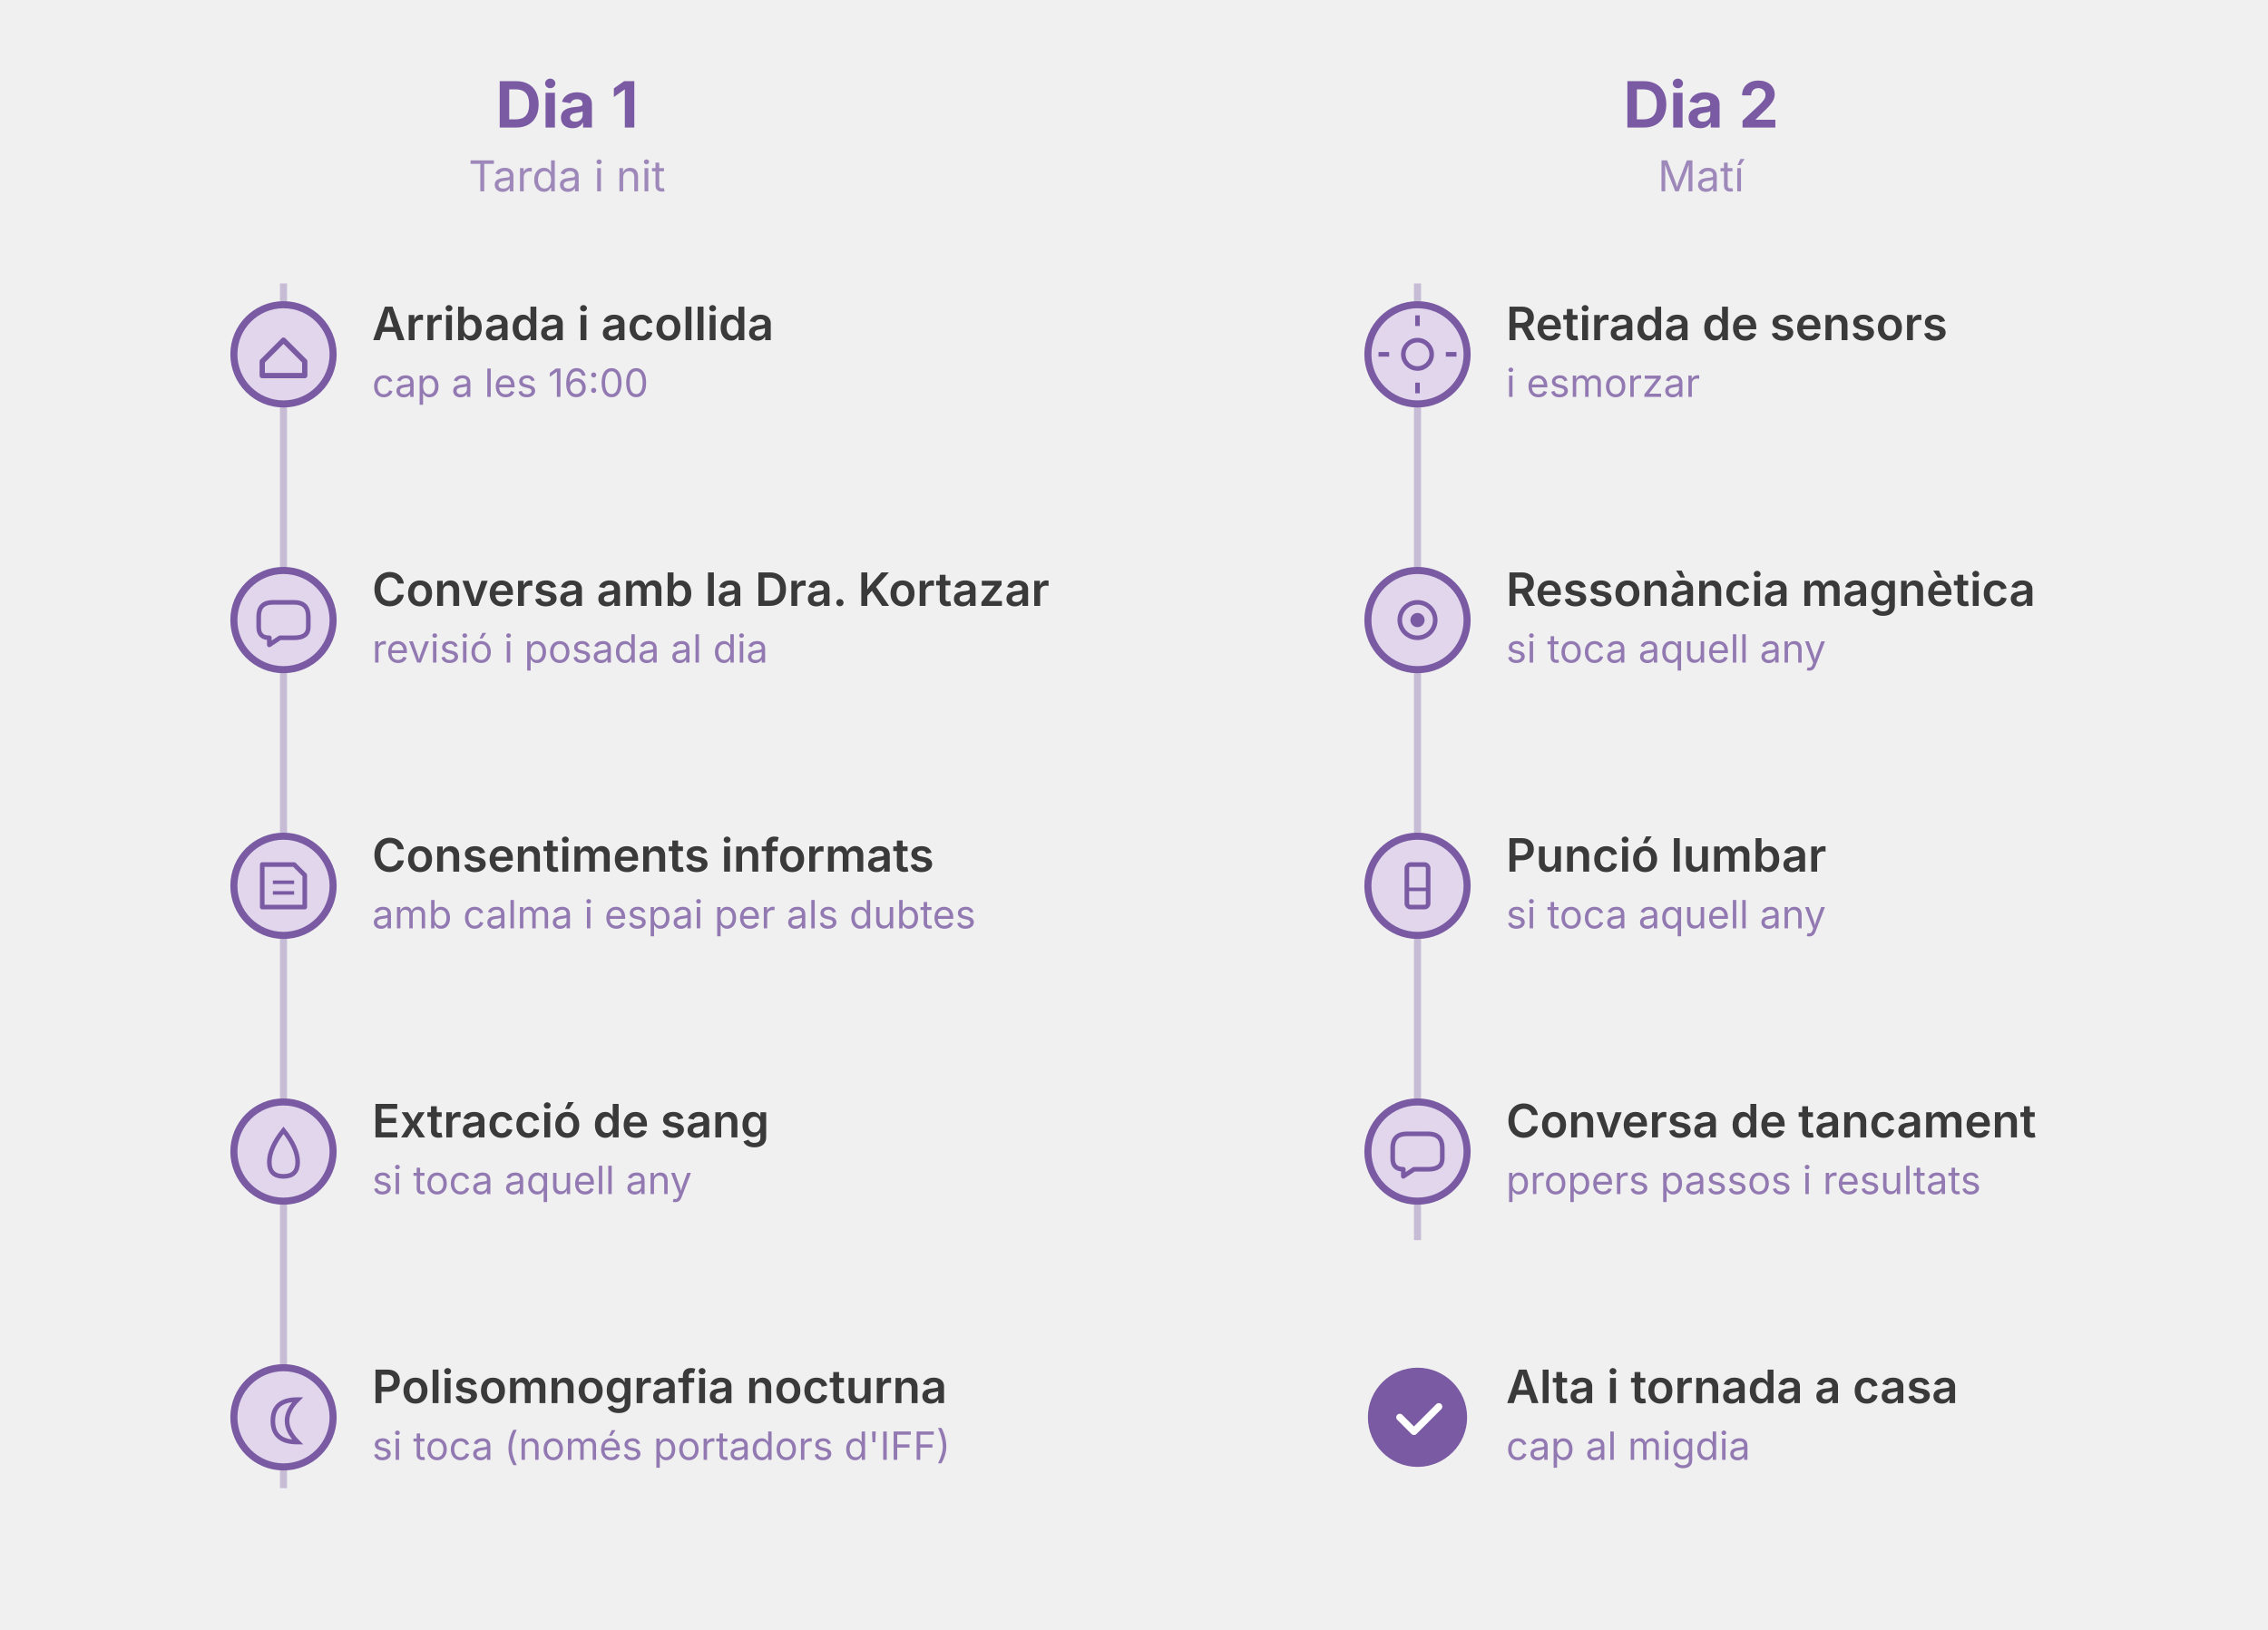
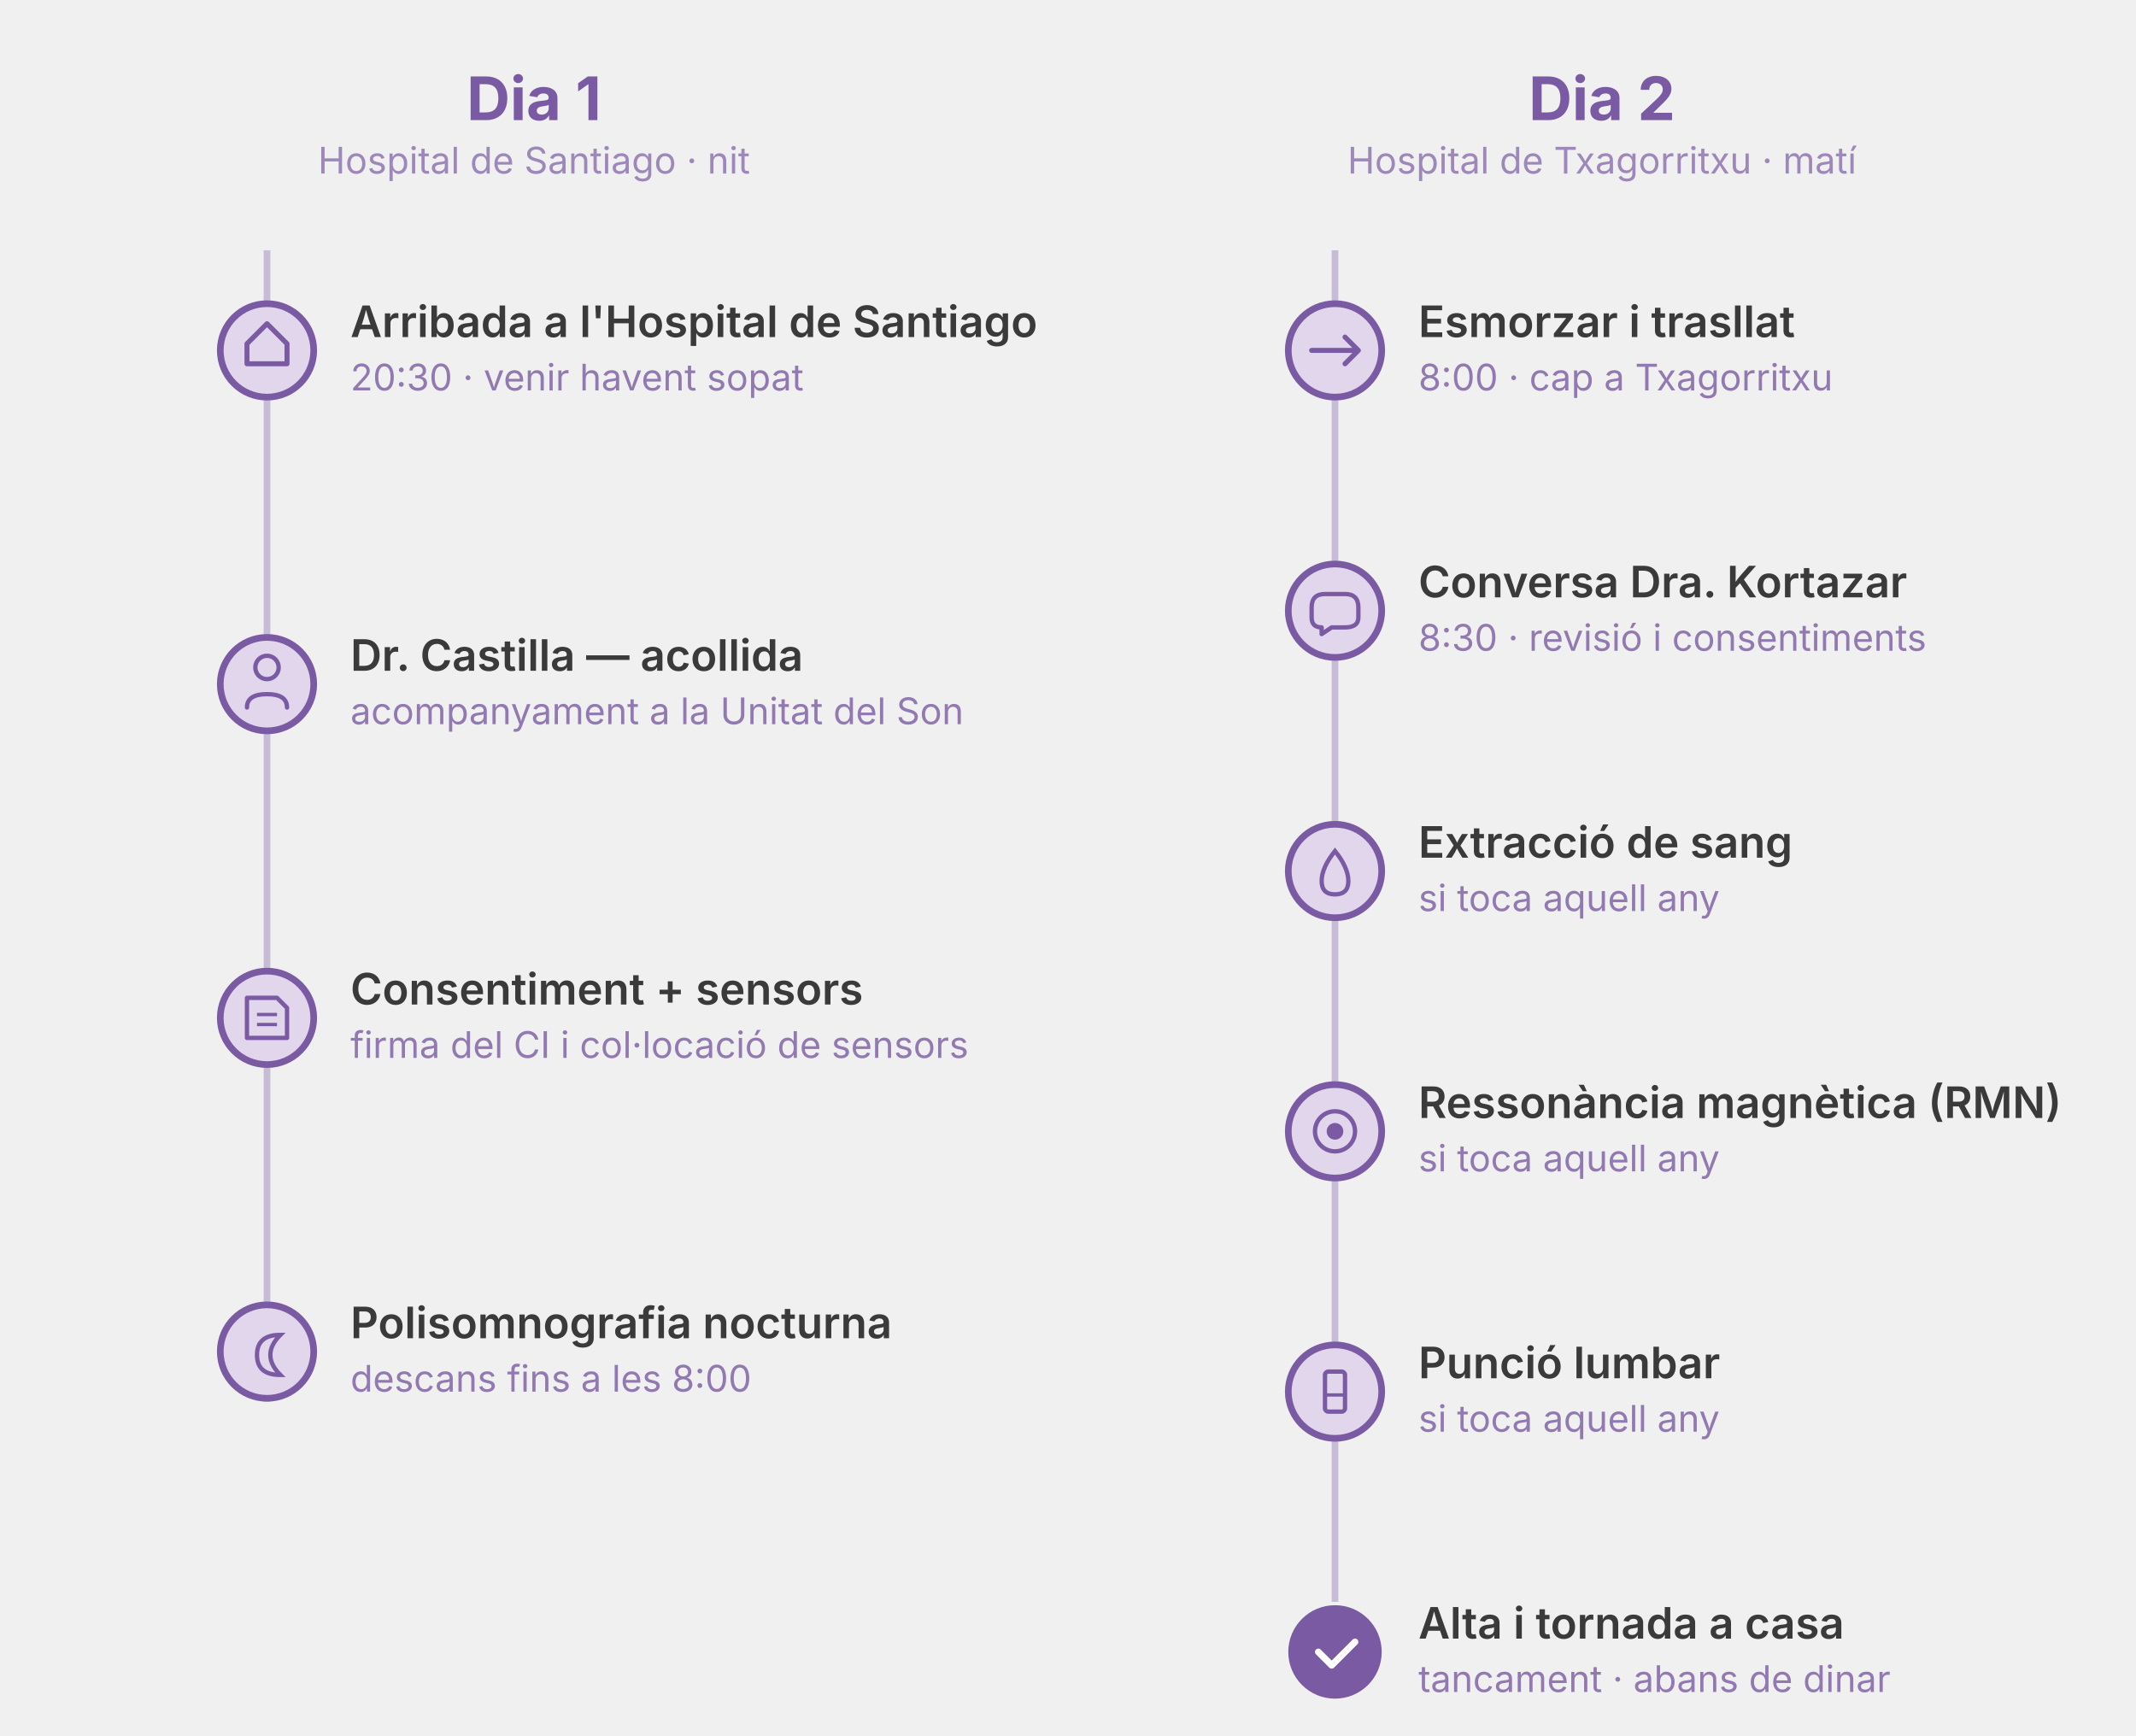
- <svg xmlns="http://www.w3.org/2000/svg" viewBox="0 0 640 460" role="img" aria-labelledby="dp-title dp-desc">
-   <rect x="0" y="0" width="640" height="460" fill="none" />
+ <svg xmlns="http://www.w3.org/2000/svg" viewBox="0 0 640 520" role="img" aria-labelledby="dp-title dp-desc">
+   <rect x="0" y="0" width="640" height="520" fill="none" />
  <g font-family="system-ui, -apple-system, sans-serif" font-weight="700" font-size="18" fill="#7A5BA3" text-anchor="middle">
    <text x="160" y="36">Dia 1</text>
    <text x="480" y="36">Dia 2</text>
  </g>
-   <g font-family="system-ui, -apple-system, sans-serif" font-size="12" fill="#7A5BA3" opacity="0.7" text-anchor="middle">
-     <text x="160" y="54">Tarda i nit</text>
-     <text x="480" y="54">Matí</text>
+   <g font-family="system-ui, -apple-system, sans-serif" font-size="11" fill="#7A5BA3" opacity="0.7" text-anchor="middle">
+     <text x="160" y="52">Hospital de Santiago · nit</text>
+     <text x="480" y="52">Hospital de Txagorritxu · matí</text>
  </g>
-   <line x1="80" y1="80" x2="80" y2="420" stroke="#7A5BA3" stroke-width="2" opacity="0.35" />
-   <line x1="400" y1="80" x2="400" y2="350" stroke="#7A5BA3" stroke-width="2" opacity="0.35" />
+   <line x1="80" y1="75" x2="80" y2="420" stroke="#7A5BA3" stroke-width="2" opacity="0.35" />
+   <line x1="400" y1="75" x2="400" y2="480" stroke="#7A5BA3" stroke-width="2" opacity="0.35" />
  <g>
-     <circle cx="80" cy="100" r="14" fill="#E1D6EC" stroke="#7A5BA3" stroke-width="2" />
-     <path d="M 74 102 L 80 96 L 86 102 L 86 106 L 74 106 Z" fill="none" stroke="#7A5BA3" stroke-width="1.5" stroke-linejoin="round" />
-     <text x="105" y="96" font-family="system-ui, -apple-system, sans-serif" font-size="13" font-weight="600" fill="#3A3A3A">Arribada i acollida</text>
-     <text x="105" y="112" font-family="system-ui, -apple-system, sans-serif" font-size="11" fill="#7A5BA3" opacity="0.8">cap a les 16:00</text>
+     <circle cx="80" cy="105" r="14" fill="#E1D6EC" stroke="#7A5BA3" stroke-width="2" />
+     <path d="M 74 109 L 74 103 L 80 97 L 86 103 L 86 109 Z" fill="none" stroke="#7A5BA3" stroke-width="1.5" stroke-linejoin="round" />
+     <text x="105" y="101" font-family="system-ui, -apple-system, sans-serif" font-size="13" font-weight="600" fill="#3A3A3A">Arribada a l'Hospital de Santiago</text>
+     <text x="105" y="117" font-family="system-ui, -apple-system, sans-serif" font-size="11" fill="#7A5BA3" opacity="0.8">20:30 · venir havent sopat</text>
  </g>
  <g>
-     <circle cx="80" cy="175" r="14" fill="#E1D6EC" stroke="#7A5BA3" stroke-width="2" />
-     <path d="M 73 174 Q 73 170 77 170 L 83 170 Q 87 170 87 174 L 87 177 Q 87 180 83 180 L 79 180 L 76 182 L 76 180 Q 73 180 73 177 Z" fill="none" stroke="#7A5BA3" stroke-width="1.3" stroke-linejoin="round" />
-     <text x="105" y="171" font-family="system-ui, -apple-system, sans-serif" font-size="13" font-weight="600" fill="#3A3A3A">Conversa amb la Dra. Kortazar</text>
-     <text x="105" y="187" font-family="system-ui, -apple-system, sans-serif" font-size="11" fill="#7A5BA3" opacity="0.8">revisió i posada al dia</text>
+     <circle cx="80" cy="205" r="14" fill="#E1D6EC" stroke="#7A5BA3" stroke-width="2" />
+     <circle cx="80" cy="200" r="3.5" fill="none" stroke="#7A5BA3" stroke-width="1.3" />
+     <path d="M 74 212 Q 74 208 80 208 Q 86 208 86 212" fill="none" stroke="#7A5BA3" stroke-width="1.3" stroke-linecap="round" />
+     <text x="105" y="201" font-family="system-ui, -apple-system, sans-serif" font-size="13" font-weight="600" fill="#3A3A3A">Dr. Castilla — acollida</text>
+     <text x="105" y="217" font-family="system-ui, -apple-system, sans-serif" font-size="11" fill="#7A5BA3" opacity="0.8">acompanyament a la Unitat del Son</text>
  </g>
  <g>
-     <circle cx="80" cy="250" r="14" fill="#E1D6EC" stroke="#7A5BA3" stroke-width="2" />
-     <path d="M 74 244 L 83 244 L 86 247 L 86 256 L 74 256 Z" fill="none" stroke="#7A5BA3" stroke-width="1.3" stroke-linejoin="round" />
-     <line x1="77" y1="249" x2="83" y2="249" stroke="#7A5BA3" stroke-width="1" />
-     <line x1="77" y1="252" x2="83" y2="252" stroke="#7A5BA3" stroke-width="1" />
-     <text x="105" y="246" font-family="system-ui, -apple-system, sans-serif" font-size="13" font-weight="600" fill="#3A3A3A">Consentiments informats</text>
-     <text x="105" y="262" font-family="system-ui, -apple-system, sans-serif" font-size="11" fill="#7A5BA3" opacity="0.8">amb calma i espai per als dubtes</text>
+     <circle cx="80" cy="305" r="14" fill="#E1D6EC" stroke="#7A5BA3" stroke-width="2" />
+     <path d="M 74 299 L 83 299 L 86 302 L 86 311 L 74 311 Z" fill="none" stroke="#7A5BA3" stroke-width="1.3" stroke-linejoin="round" />
+     <line x1="77" y1="304" x2="83" y2="304" stroke="#7A5BA3" stroke-width="1" />
+     <line x1="77" y1="307" x2="83" y2="307" stroke="#7A5BA3" stroke-width="1" />
+     <text x="105" y="301" font-family="system-ui, -apple-system, sans-serif" font-size="13" font-weight="600" fill="#3A3A3A">Consentiment + sensors</text>
+     <text x="105" y="317" font-family="system-ui, -apple-system, sans-serif" font-size="11" fill="#7A5BA3" opacity="0.8">firma del CI i col·locació de sensors</text>
  </g>
  <g>
-     <circle cx="80" cy="325" r="14" fill="#E1D6EC" stroke="#7A5BA3" stroke-width="2" />
-     <path d="M 80 319 Q 76 324 76 328 Q 76 332 80 332 Q 84 332 84 328 Q 84 324 80 319 Z" fill="none" stroke="#7A5BA3" stroke-width="1.3" />
-     <text x="105" y="321" font-family="system-ui, -apple-system, sans-serif" font-size="13" font-weight="600" fill="#3A3A3A">Extracció de sang</text>
-     <text x="105" y="337" font-family="system-ui, -apple-system, sans-serif" font-size="11" fill="#7A5BA3" opacity="0.8">si toca aquell any</text>
+     <circle cx="80" cy="405" r="14" fill="#E1D6EC" stroke="#7A5BA3" stroke-width="2" />
+     <path d="M 84 400 Q 77 400 77 406 Q 77 412 84 412 Q 81 409 81 406 Q 81 403 84 400 Z" fill="none" stroke="#7A5BA3" stroke-width="1.3" />
+     <text x="105" y="401" font-family="system-ui, -apple-system, sans-serif" font-size="13" font-weight="600" fill="#3A3A3A">Polisomnografia nocturna</text>
+     <text x="105" y="417" font-family="system-ui, -apple-system, sans-serif" font-size="11" fill="#7A5BA3" opacity="0.8">descans fins a les 8:00</text>
  </g>
  <g>
-     <circle cx="80" cy="400" r="14" fill="#E1D6EC" stroke="#7A5BA3" stroke-width="2" />
-     <path d="M 84 395 Q 77 395 77 401 Q 77 407 84 407 Q 81 404 81 401 Q 81 398 84 395 Z" fill="none" stroke="#7A5BA3" stroke-width="1.3" />
-     <text x="105" y="396" font-family="system-ui, -apple-system, sans-serif" font-size="13" font-weight="600" fill="#3A3A3A">Polisomnografia nocturna</text>
-     <text x="105" y="412" font-family="system-ui, -apple-system, sans-serif" font-size="11" fill="#7A5BA3" opacity="0.8">si toca (només portadors d'IFF)</text>
+     <circle cx="400" cy="105" r="14" fill="#E1D6EC" stroke="#7A5BA3" stroke-width="2" />
+     <path d="M 393 105 L 407 105 M 403 101 L 407 105 L 403 109" fill="none" stroke="#7A5BA3" stroke-width="1.5" stroke-linecap="round" stroke-linejoin="round" />
+     <text x="425" y="101" font-family="system-ui, -apple-system, sans-serif" font-size="13" font-weight="600" fill="#3A3A3A">Esmorzar i trasllat</text>
+     <text x="425" y="117" font-family="system-ui, -apple-system, sans-serif" font-size="11" fill="#7A5BA3" opacity="0.8">8:00 · cap a Txagorritxu</text>
  </g>
  <g>
-     <circle cx="400" cy="100" r="14" fill="#E1D6EC" stroke="#7A5BA3" stroke-width="2" />
-     <circle cx="400" cy="100" r="4" fill="none" stroke="#7A5BA3" stroke-width="1.3" />
-     <line x1="400" y1="92" x2="400" y2="89" stroke="#7A5BA3" stroke-width="1.3" />
-     <line x1="400" y1="111" x2="400" y2="108" stroke="#7A5BA3" stroke-width="1.3" />
-     <line x1="392" y1="100" x2="389" y2="100" stroke="#7A5BA3" stroke-width="1.3" />
-     <line x1="411" y1="100" x2="408" y2="100" stroke="#7A5BA3" stroke-width="1.3" />
-     <text x="425" y="96" font-family="system-ui, -apple-system, sans-serif" font-size="13" font-weight="600" fill="#3A3A3A">Retirada de sensors</text>
-     <text x="425" y="112" font-family="system-ui, -apple-system, sans-serif" font-size="11" fill="#7A5BA3" opacity="0.8">i esmorzar</text>
+     <circle cx="400" cy="183" r="14" fill="#E1D6EC" stroke="#7A5BA3" stroke-width="2" />
+     <path d="M 393 182 Q 393 178 397 178 L 403 178 Q 407 178 407 182 L 407 185 Q 407 188 403 188 L 399 188 L 396 190 L 396 188 Q 393 188 393 185 Z" fill="none" stroke="#7A5BA3" stroke-width="1.3" stroke-linejoin="round" />
+     <text x="425" y="179" font-family="system-ui, -apple-system, sans-serif" font-size="13" font-weight="600" fill="#3A3A3A">Conversa Dra. Kortazar</text>
+     <text x="425" y="195" font-family="system-ui, -apple-system, sans-serif" font-size="11" fill="#7A5BA3" opacity="0.8">8:30 · revisió i consentiments</text>
  </g>
  <g>
-     <circle cx="400" cy="175" r="14" fill="#E1D6EC" stroke="#7A5BA3" stroke-width="2" />
-     <circle cx="400" cy="175" r="5" fill="none" stroke="#7A5BA3" stroke-width="1.3" />
-     <circle cx="400" cy="175" r="2" fill="#7A5BA3" />
-     <text x="425" y="171" font-family="system-ui, -apple-system, sans-serif" font-size="13" font-weight="600" fill="#3A3A3A">Ressonància magnètica</text>
-     <text x="425" y="187" font-family="system-ui, -apple-system, sans-serif" font-size="11" fill="#7A5BA3" opacity="0.8">si toca aquell any</text>
+     <circle cx="400" cy="261" r="14" fill="#E1D6EC" stroke="#7A5BA3" stroke-width="2" />
+     <path d="M 400 255 Q 396 260 396 264 Q 396 268 400 268 Q 404 268 404 264 Q 404 260 400 255 Z" fill="none" stroke="#7A5BA3" stroke-width="1.3" />
+     <text x="425" y="257" font-family="system-ui, -apple-system, sans-serif" font-size="13" font-weight="600" fill="#3A3A3A">Extracció de sang</text>
+     <text x="425" y="273" font-family="system-ui, -apple-system, sans-serif" font-size="11" fill="#7A5BA3" opacity="0.8">si toca aquell any</text>
  </g>
  <g>
-     <circle cx="400" cy="250" r="14" fill="#E1D6EC" stroke="#7A5BA3" stroke-width="2" />
-     <rect x="397" y="244" width="6" height="12" rx="1" fill="none" stroke="#7A5BA3" stroke-width="1.3" />
-     <line x1="397" y1="251" x2="403" y2="251" stroke="#7A5BA3" stroke-width="1" />
-     <text x="425" y="246" font-family="system-ui, -apple-system, sans-serif" font-size="13" font-weight="600" fill="#3A3A3A">Punció lumbar</text>
-     <text x="425" y="262" font-family="system-ui, -apple-system, sans-serif" font-size="11" fill="#7A5BA3" opacity="0.8">si toca aquell any</text>
+     <circle cx="400" cy="339" r="14" fill="#E1D6EC" stroke="#7A5BA3" stroke-width="2" />
+     <circle cx="400" cy="339" r="6" fill="none" stroke="#7A5BA3" stroke-width="1.3" />
+     <circle cx="400" cy="339" r="2.5" fill="#7A5BA3" />
+     <text x="425" y="335" font-family="system-ui, -apple-system, sans-serif" font-size="13" font-weight="600" fill="#3A3A3A">Ressonància magnètica (RMN)</text>
+     <text x="425" y="351" font-family="system-ui, -apple-system, sans-serif" font-size="11" fill="#7A5BA3" opacity="0.8">si toca aquell any</text>
  </g>
  <g>
-     <circle cx="400" cy="325" r="14" fill="#E1D6EC" stroke="#7A5BA3" stroke-width="2" />
-     <path d="M 393 324 Q 393 320 397 320 L 403 320 Q 407 320 407 324 L 407 327 Q 407 330 403 330 L 399 330 L 396 332 L 396 330 Q 393 330 393 327 Z" fill="none" stroke="#7A5BA3" stroke-width="1.3" stroke-linejoin="round" />
-     <text x="425" y="321" font-family="system-ui, -apple-system, sans-serif" font-size="13" font-weight="600" fill="#3A3A3A">Conversa de tancament</text>
-     <text x="425" y="337" font-family="system-ui, -apple-system, sans-serif" font-size="11" fill="#7A5BA3" opacity="0.8">propers passos i resultats</text>
+     <circle cx="400" cy="417" r="14" fill="#E1D6EC" stroke="#7A5BA3" stroke-width="2" />
+     <rect x="397" y="411" width="6" height="12" rx="1" fill="none" stroke="#7A5BA3" stroke-width="1.3" />
+     <line x1="397" y1="418" x2="403" y2="418" stroke="#7A5BA3" stroke-width="1" />
+     <text x="425" y="413" font-family="system-ui, -apple-system, sans-serif" font-size="13" font-weight="600" fill="#3A3A3A">Punció lumbar</text>
+     <text x="425" y="429" font-family="system-ui, -apple-system, sans-serif" font-size="11" fill="#7A5BA3" opacity="0.8">si toca aquell any</text>
  </g>
  <g>
-     <circle cx="400" cy="400" r="14" fill="#7A5BA3" />
-     <path d="M 395 400 L 399 404 L 406 397" fill="none" stroke="#FFFFFF" stroke-width="2" stroke-linecap="round" stroke-linejoin="round" />
-     <text x="425" y="396" font-family="system-ui, -apple-system, sans-serif" font-size="13" font-weight="600" fill="#3A3A3A">Alta i tornada a casa</text>
-     <text x="425" y="412" font-family="system-ui, -apple-system, sans-serif" font-size="11" fill="#7A5BA3" opacity="0.8">cap al migdia</text>
+     <circle cx="400" cy="495" r="14" fill="#7A5BA3" />
+     <path d="M 395 495 L 399 499 L 406 492" fill="none" stroke="#FFFFFF" stroke-width="2" stroke-linecap="round" stroke-linejoin="round" />
+     <text x="425" y="491" font-family="system-ui, -apple-system, sans-serif" font-size="13" font-weight="600" fill="#3A3A3A">Alta i tornada a casa</text>
+     <text x="425" y="507" font-family="system-ui, -apple-system, sans-serif" font-size="11" fill="#7A5BA3" opacity="0.8">tancament · abans de dinar</text>
  </g>
</svg>
